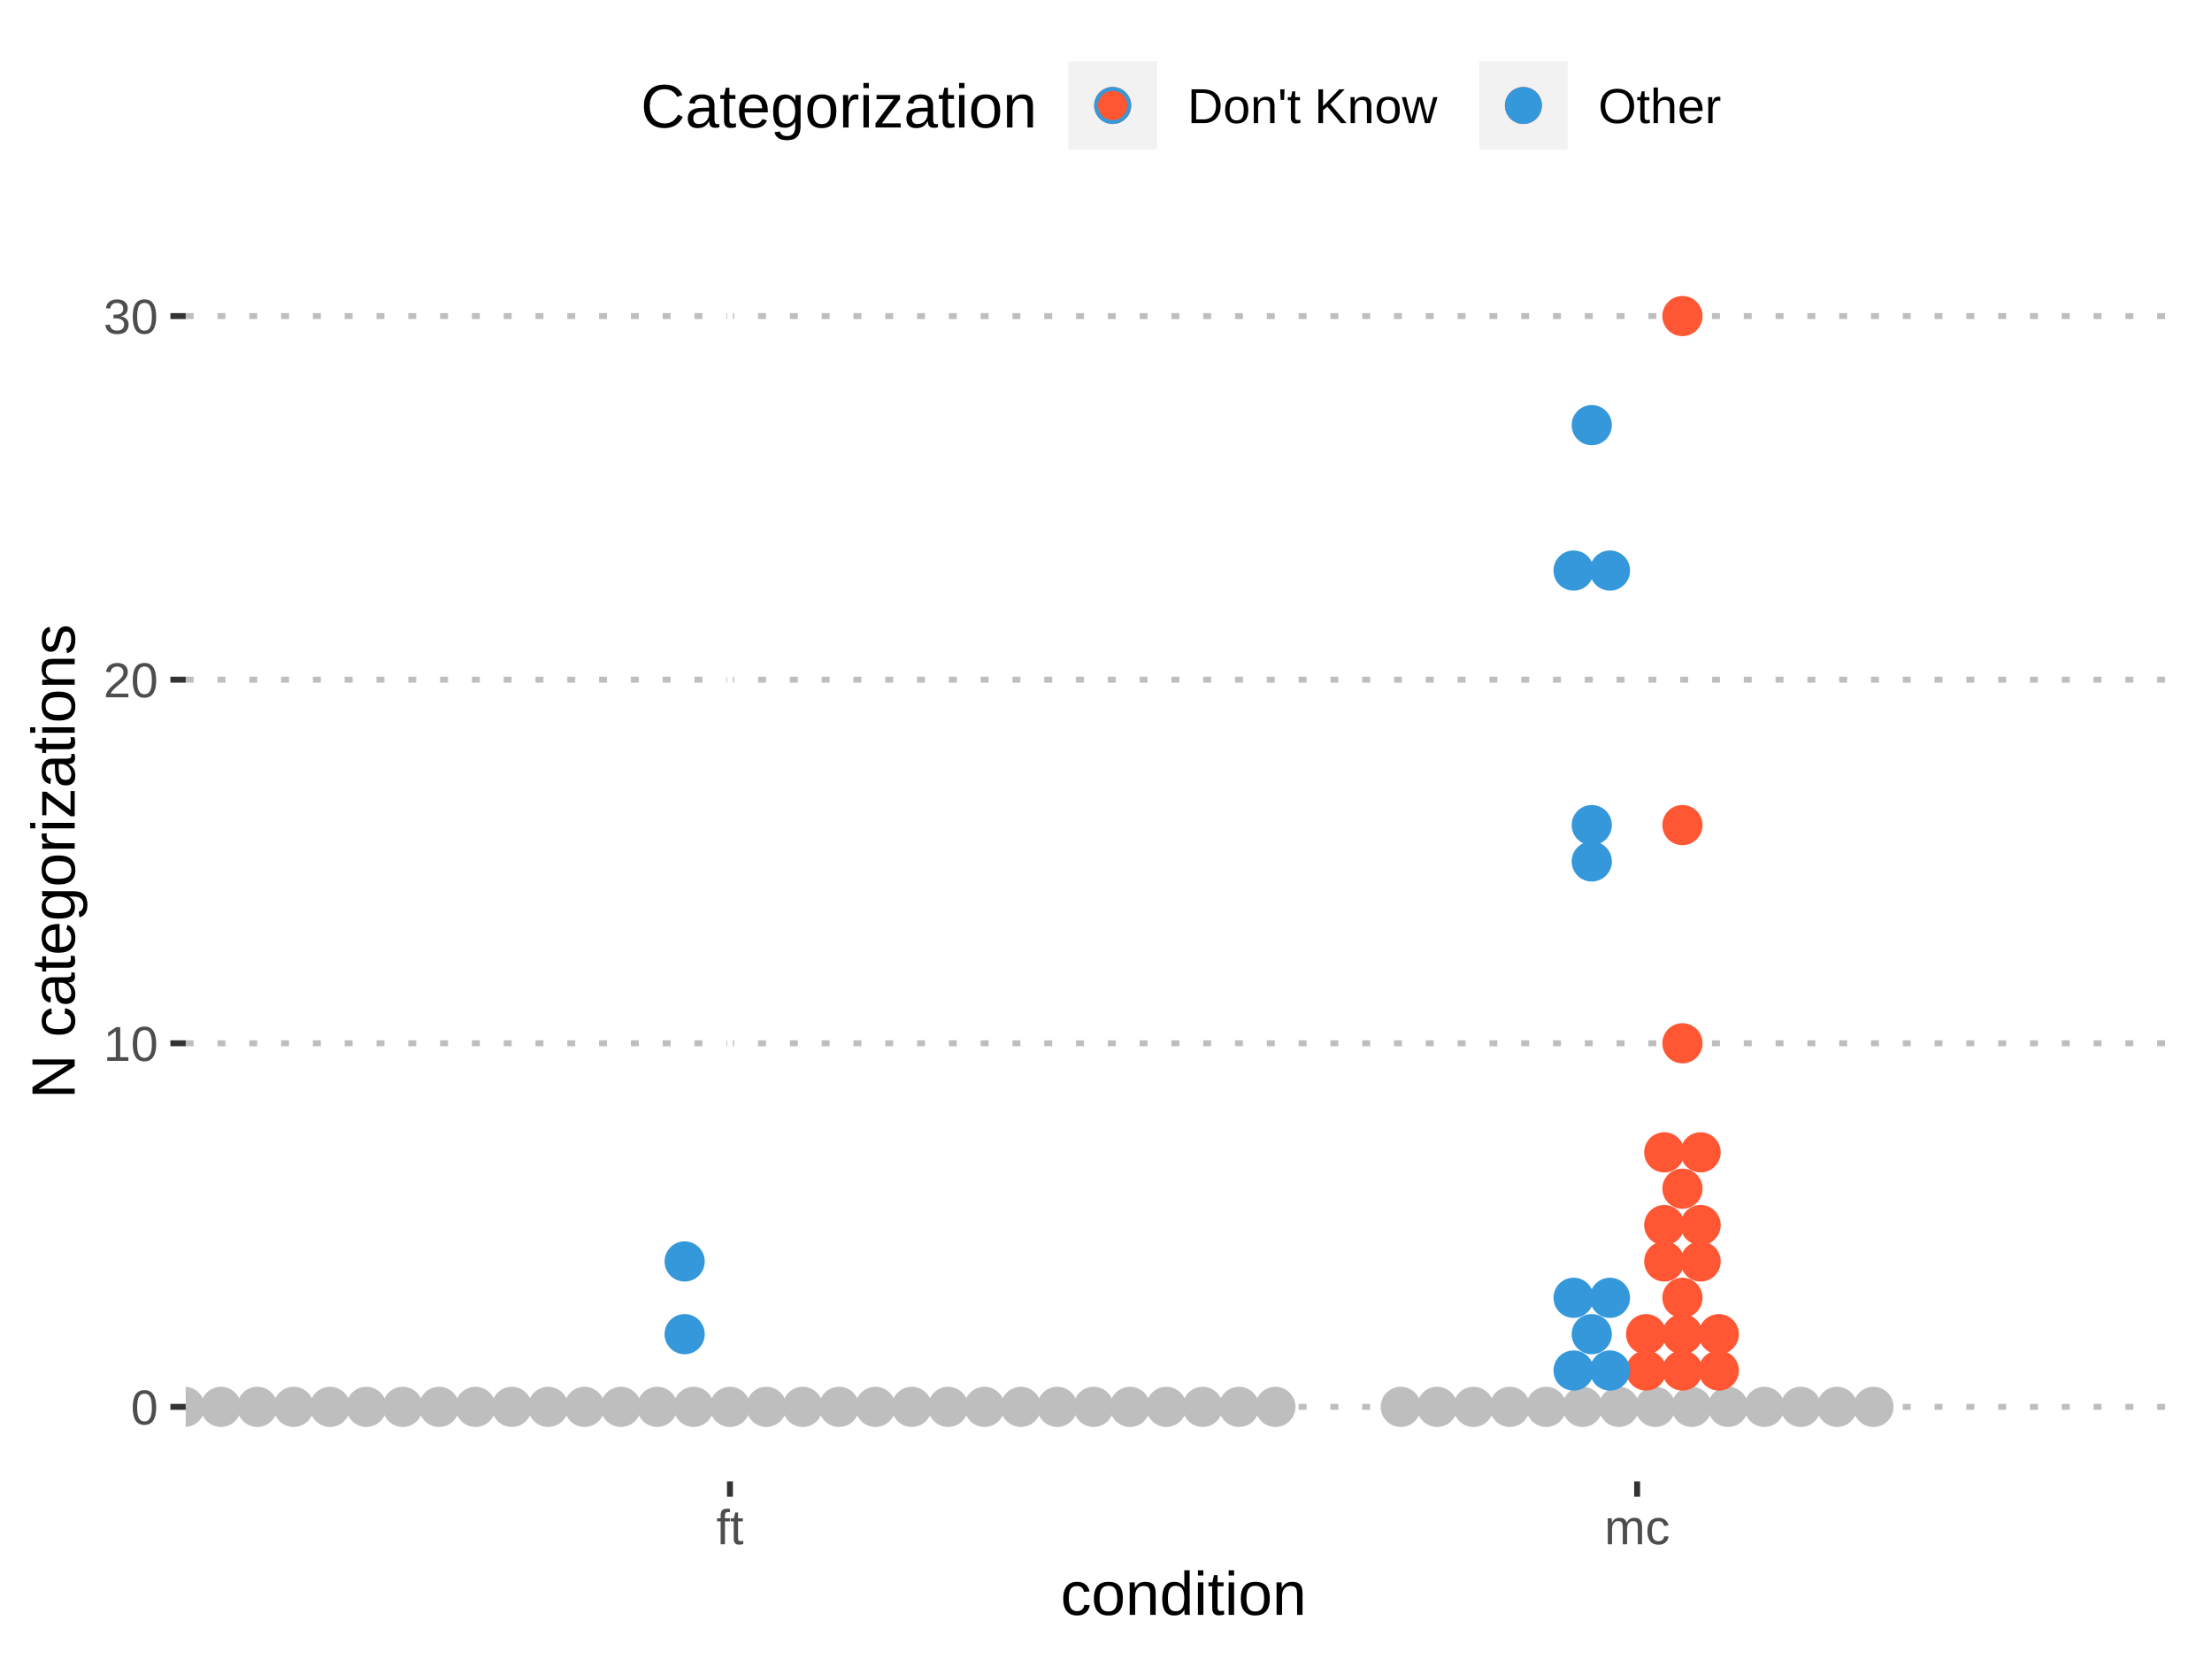
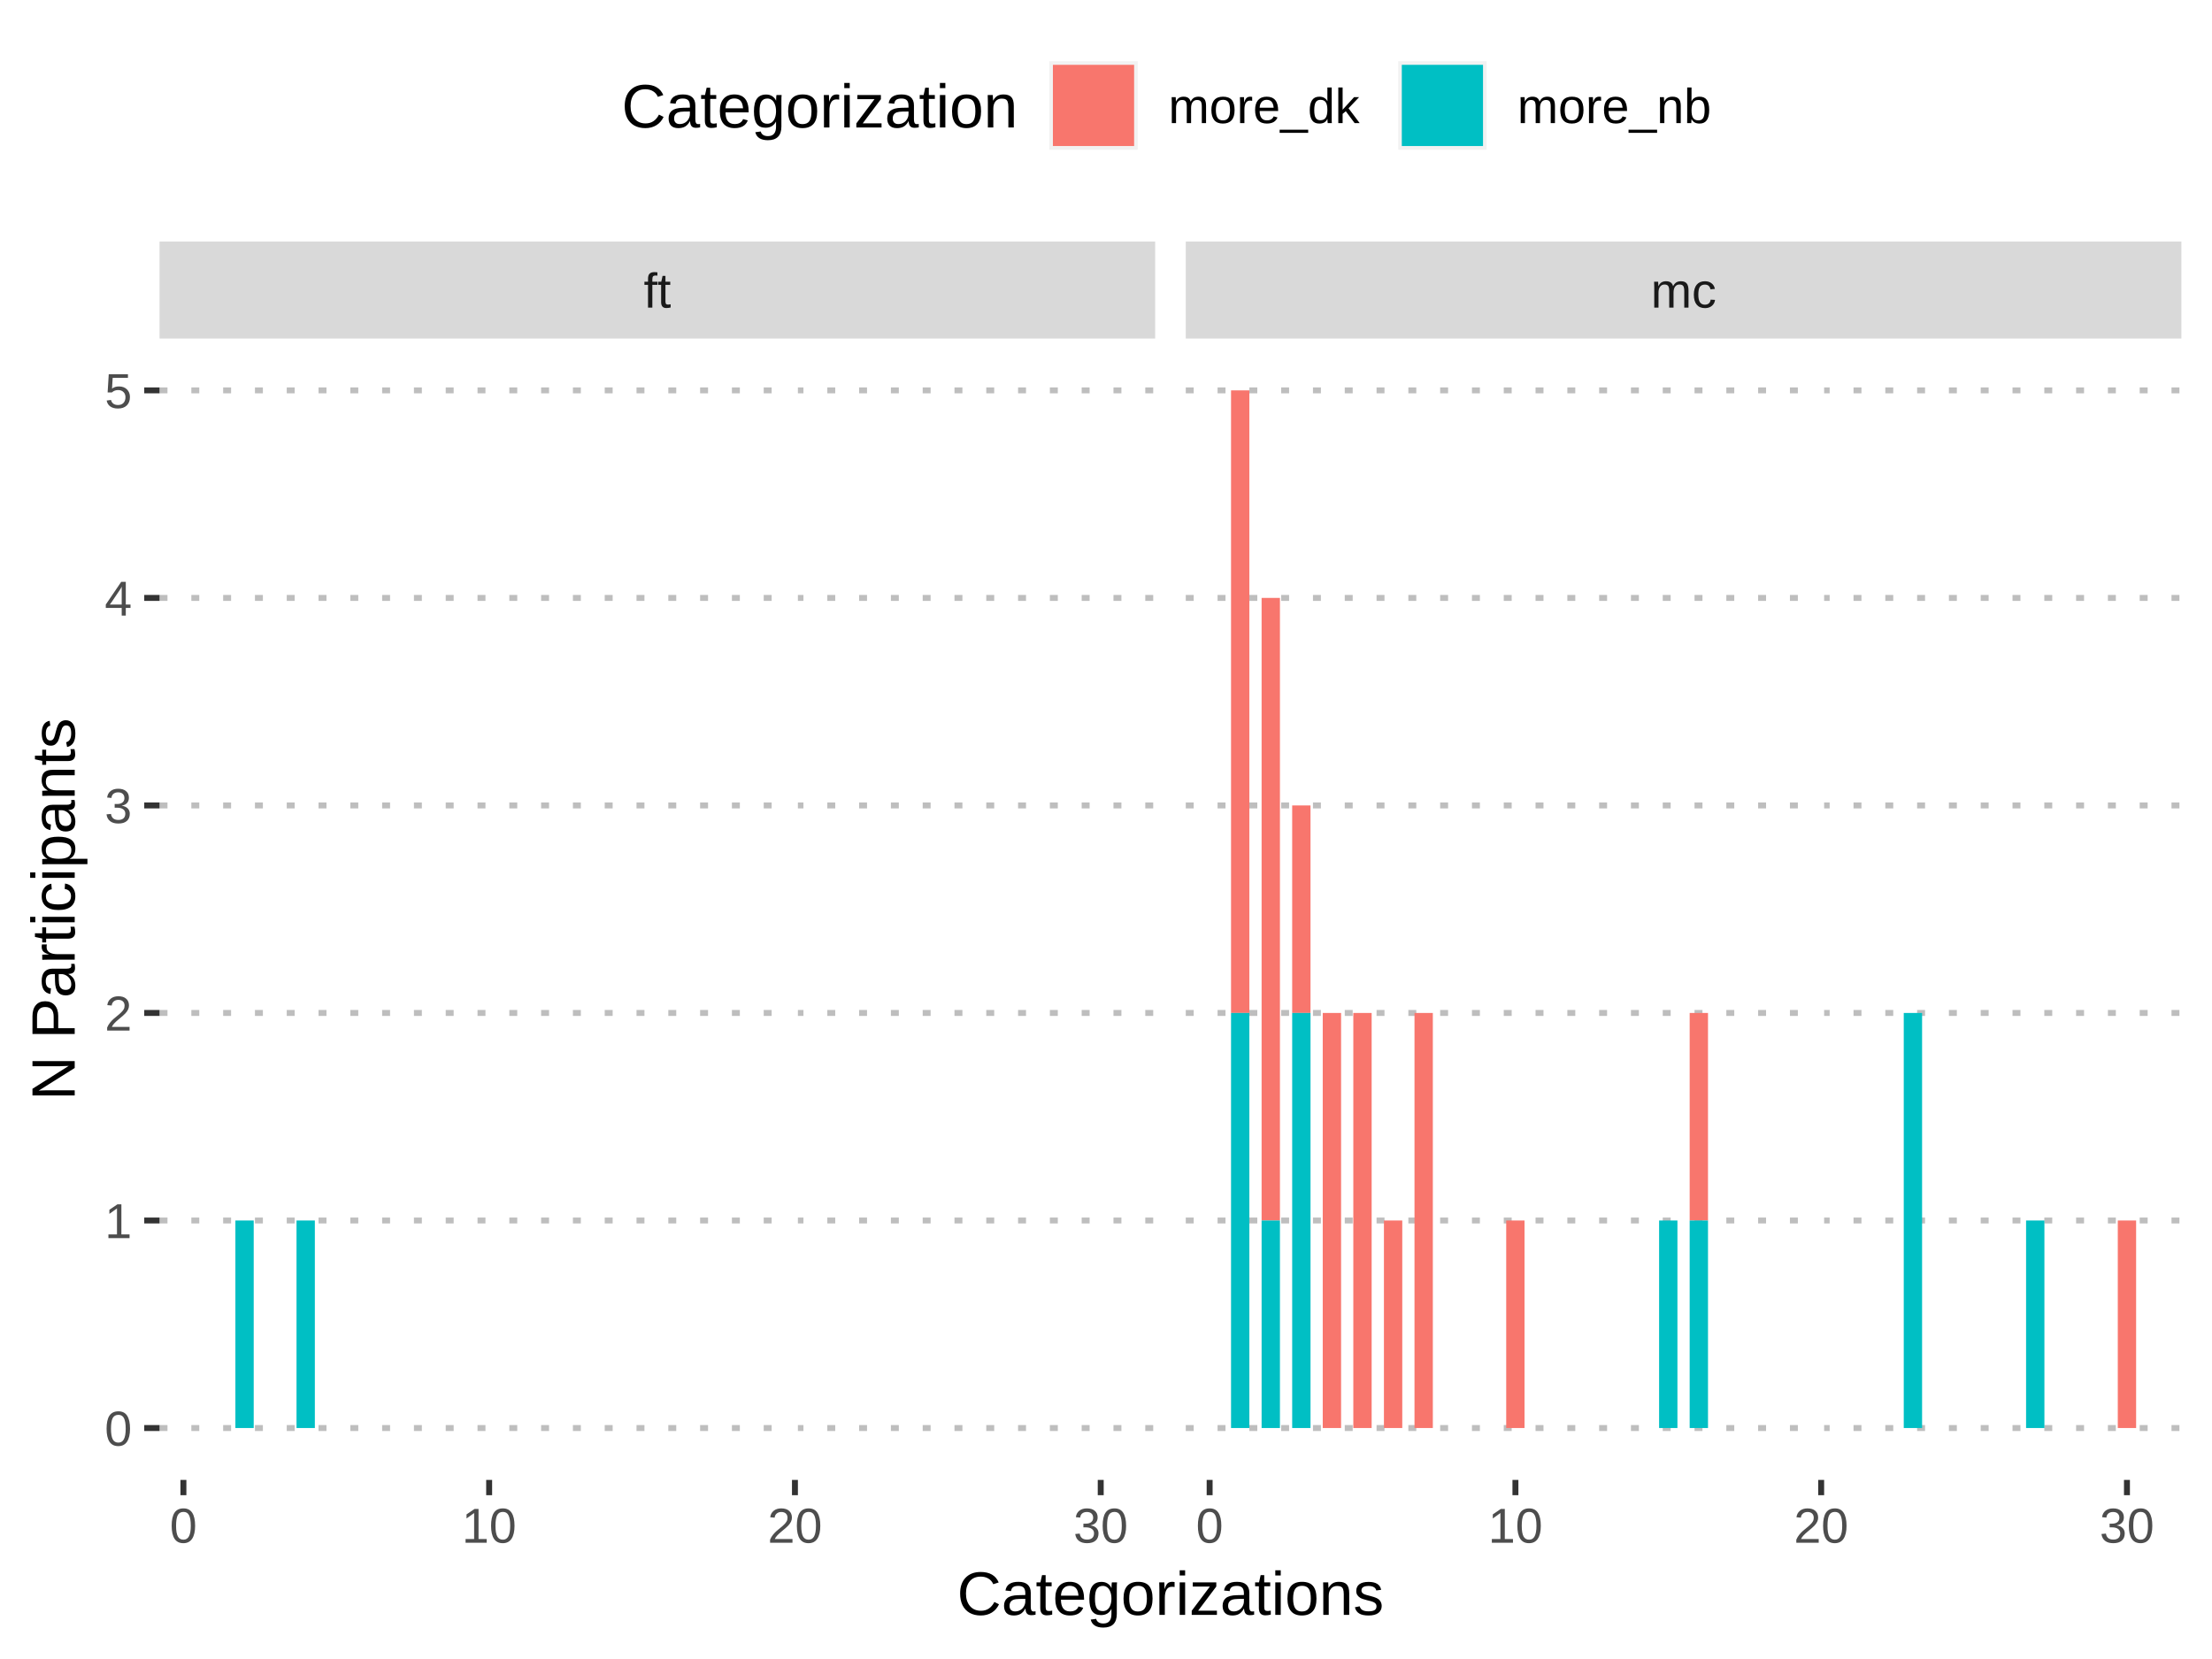
<svg xmlns="http://www.w3.org/2000/svg" class="svglite" width="432.00pt" height="324.00pt" viewBox="0 0 432.00 324.00">
  <defs>
    <style type="text/css">
    .svglite line, .svglite polyline, .svglite polygon, .svglite path, .svglite rect, .svglite circle {
      fill: none;
      stroke: #000000;
      stroke-linecap: round;
      stroke-linejoin: round;
      stroke-miterlimit: 10.00;
    }
    .svglite text {
      white-space: pre;
    }
  </style>
  </defs>
  <rect width="100%" height="100%" style="stroke: none; fill: #FFFFFF;" />
  <defs>
    <clipPath id="cpMC4wMHw0MzIuMDB8MC4wMHwzMjQuMDA=">
      <rect x="0.00" y="0.00" width="432.00" height="324.00" />
    </clipPath>
  </defs>
  <g clip-path="url(#cpMC4wMHw0MzIuMDB8MC4wMHwzMjQuMDA=)">
-     <rect x="0.00" y="0.00" width="432.00" height="324.00" style="stroke-width: 1.16; stroke: #FFFFFF; fill: #FFFFFF;" />
+     <rect x="0" y="0.00" width="432.00" height="324.00" style="stroke-width: 1.16; stroke: #FFFFFF; fill: #FFFFFF;" />
  </g>
  <defs>
-     <clipPath id="cpMzYuMjd8NDI2LjAyfDQ3LjE3fDI4OS4zMg==">
-       <rect x="36.27" y="47.17" width="389.75" height="242.15" />
+     <clipPath id="cpMzEuMTZ8MjI1LjYwfDY2LjExfDI4OS4wMg==">
+       <rect x="31.16" y="66.11" width="194.44" height="222.91" />
    </clipPath>
  </defs>
-   <g clip-path="url(#cpMzYuMjd8NDI2LjAyfDQ3LjE3fDI4OS4zMg==)">
-     <rect x="36.27" y="47.17" width="389.75" height="242.15" style="stroke-width: 1.16; stroke: none; fill: #FFFFFF;" />
-     <polyline points="36.27,239.26 426.02,239.26 " style="stroke-width: 0.58; stroke: #FFFFFF; stroke-linecap: butt;" />
-     <polyline points="36.27,168.24 426.02,168.24 " style="stroke-width: 0.58; stroke: #FFFFFF; stroke-linecap: butt;" />
-     <polyline points="36.27,97.23 426.02,97.23 " style="stroke-width: 0.58; stroke: #FFFFFF; stroke-linecap: butt;" />
-     <polyline points="36.27,274.76 426.02,274.76 " style="stroke-width: 1.16; stroke: #BEBEBE; stroke-dasharray: 1.55,4.66; stroke-linecap: butt;" />
-     <polyline points="36.27,203.75 426.02,203.75 " style="stroke-width: 1.16; stroke: #BEBEBE; stroke-dasharray: 1.55,4.66; stroke-linecap: butt;" />
-     <polyline points="36.27,132.74 426.02,132.74 " style="stroke-width: 1.16; stroke: #BEBEBE; stroke-dasharray: 1.55,4.66; stroke-linecap: butt;" />
-     <polyline points="36.27,61.73 426.02,61.73 " style="stroke-width: 1.16; stroke: #BEBEBE; stroke-dasharray: 1.55,4.66; stroke-linecap: butt;" />
-     <polyline points="142.56,289.32 142.56,47.17 " style="stroke-width: 1.16; stroke: #FFFFFF; stroke-linecap: butt;" />
-     <polyline points="319.73,289.32 319.73,47.17 " style="stroke-width: 1.16; stroke: #FFFFFF; stroke-linecap: butt;" />
-     <circle cx="36.05" cy="274.76" r="3.55" style="stroke-width: 0.75; stroke: #BEBEBE; stroke-linecap: butt; fill: #BEBEBE;" />
-     <circle cx="43.15" cy="274.76" r="3.55" style="stroke-width: 0.75; stroke: #BEBEBE; stroke-linecap: butt; fill: #BEBEBE;" />
-     <circle cx="50.25" cy="274.76" r="3.55" style="stroke-width: 0.75; stroke: #BEBEBE; stroke-linecap: butt; fill: #BEBEBE;" />
-     <circle cx="57.35" cy="274.76" r="3.55" style="stroke-width: 0.75; stroke: #BEBEBE; stroke-linecap: butt; fill: #BEBEBE;" />
-     <circle cx="64.45" cy="274.76" r="3.55" style="stroke-width: 0.75; stroke: #BEBEBE; stroke-linecap: butt; fill: #BEBEBE;" />
-     <circle cx="71.55" cy="274.76" r="3.55" style="stroke-width: 0.75; stroke: #BEBEBE; stroke-linecap: butt; fill: #BEBEBE;" />
-     <circle cx="78.65" cy="274.76" r="3.55" style="stroke-width: 0.75; stroke: #BEBEBE; stroke-linecap: butt; fill: #BEBEBE;" />
-     <circle cx="85.75" cy="274.76" r="3.55" style="stroke-width: 0.75; stroke: #BEBEBE; stroke-linecap: butt; fill: #BEBEBE;" />
-     <circle cx="92.86" cy="274.76" r="3.55" style="stroke-width: 0.75; stroke: #BEBEBE; stroke-linecap: butt; fill: #BEBEBE;" />
-     <circle cx="99.96" cy="274.76" r="3.55" style="stroke-width: 0.75; stroke: #BEBEBE; stroke-linecap: butt; fill: #BEBEBE;" />
-     <circle cx="107.06" cy="274.76" r="3.55" style="stroke-width: 0.75; stroke: #BEBEBE; stroke-linecap: butt; fill: #BEBEBE;" />
-     <circle cx="114.16" cy="274.76" r="3.55" style="stroke-width: 0.75; stroke: #BEBEBE; stroke-linecap: butt; fill: #BEBEBE;" />
-     <circle cx="121.26" cy="274.76" r="3.55" style="stroke-width: 0.75; stroke: #BEBEBE; stroke-linecap: butt; fill: #BEBEBE;" />
-     <circle cx="128.36" cy="274.76" r="3.55" style="stroke-width: 0.75; stroke: #BEBEBE; stroke-linecap: butt; fill: #BEBEBE;" />
-     <circle cx="135.46" cy="274.76" r="3.55" style="stroke-width: 0.75; stroke: #BEBEBE; stroke-linecap: butt; fill: #BEBEBE;" />
-     <circle cx="142.56" cy="274.76" r="3.55" style="stroke-width: 0.75; stroke: #BEBEBE; stroke-linecap: butt; fill: #BEBEBE;" />
-     <circle cx="149.67" cy="274.76" r="3.55" style="stroke-width: 0.75; stroke: #BEBEBE; stroke-linecap: butt; fill: #BEBEBE;" />
-     <circle cx="156.77" cy="274.76" r="3.55" style="stroke-width: 0.75; stroke: #BEBEBE; stroke-linecap: butt; fill: #BEBEBE;" />
-     <circle cx="163.87" cy="274.76" r="3.55" style="stroke-width: 0.75; stroke: #BEBEBE; stroke-linecap: butt; fill: #BEBEBE;" />
-     <circle cx="170.97" cy="274.76" r="3.55" style="stroke-width: 0.75; stroke: #BEBEBE; stroke-linecap: butt; fill: #BEBEBE;" />
-     <circle cx="178.07" cy="274.76" r="3.55" style="stroke-width: 0.75; stroke: #BEBEBE; stroke-linecap: butt; fill: #BEBEBE;" />
-     <circle cx="185.17" cy="274.76" r="3.55" style="stroke-width: 0.75; stroke: #BEBEBE; stroke-linecap: butt; fill: #BEBEBE;" />
-     <circle cx="192.27" cy="274.76" r="3.55" style="stroke-width: 0.75; stroke: #BEBEBE; stroke-linecap: butt; fill: #BEBEBE;" />
-     <circle cx="199.37" cy="274.76" r="3.55" style="stroke-width: 0.75; stroke: #BEBEBE; stroke-linecap: butt; fill: #BEBEBE;" />
-     <circle cx="206.48" cy="274.76" r="3.55" style="stroke-width: 0.75; stroke: #BEBEBE; stroke-linecap: butt; fill: #BEBEBE;" />
-     <circle cx="213.58" cy="274.76" r="3.55" style="stroke-width: 0.75; stroke: #BEBEBE; stroke-linecap: butt; fill: #BEBEBE;" />
-     <circle cx="220.68" cy="274.76" r="3.55" style="stroke-width: 0.75; stroke: #BEBEBE; stroke-linecap: butt; fill: #BEBEBE;" />
-     <circle cx="227.78" cy="274.76" r="3.55" style="stroke-width: 0.75; stroke: #BEBEBE; stroke-linecap: butt; fill: #BEBEBE;" />
-     <circle cx="234.88" cy="274.76" r="3.55" style="stroke-width: 0.75; stroke: #BEBEBE; stroke-linecap: butt; fill: #BEBEBE;" />
-     <circle cx="241.98" cy="274.76" r="3.55" style="stroke-width: 0.75; stroke: #BEBEBE; stroke-linecap: butt; fill: #BEBEBE;" />
-     <circle cx="249.08" cy="274.76" r="3.55" style="stroke-width: 0.75; stroke: #BEBEBE; stroke-linecap: butt; fill: #BEBEBE;" />
-     <circle cx="273.57" cy="274.76" r="3.55" style="stroke-width: 0.75; stroke: #BEBEBE; stroke-linecap: butt; fill: #BEBEBE;" />
-     <circle cx="280.67" cy="274.76" r="3.55" style="stroke-width: 0.75; stroke: #BEBEBE; stroke-linecap: butt; fill: #BEBEBE;" />
-     <circle cx="287.77" cy="274.76" r="3.55" style="stroke-width: 0.75; stroke: #BEBEBE; stroke-linecap: butt; fill: #BEBEBE;" />
-     <circle cx="294.87" cy="274.76" r="3.55" style="stroke-width: 0.75; stroke: #BEBEBE; stroke-linecap: butt; fill: #BEBEBE;" />
-     <circle cx="301.97" cy="274.76" r="3.55" style="stroke-width: 0.75; stroke: #BEBEBE; stroke-linecap: butt; fill: #BEBEBE;" />
-     <circle cx="309.07" cy="274.76" r="3.55" style="stroke-width: 0.75; stroke: #BEBEBE; stroke-linecap: butt; fill: #BEBEBE;" />
-     <circle cx="316.18" cy="274.76" r="3.55" style="stroke-width: 0.75; stroke: #BEBEBE; stroke-linecap: butt; fill: #BEBEBE;" />
-     <circle cx="323.28" cy="274.76" r="3.55" style="stroke-width: 0.75; stroke: #BEBEBE; stroke-linecap: butt; fill: #BEBEBE;" />
-     <circle cx="330.38" cy="274.76" r="3.55" style="stroke-width: 0.75; stroke: #BEBEBE; stroke-linecap: butt; fill: #BEBEBE;" />
-     <circle cx="337.48" cy="274.76" r="3.55" style="stroke-width: 0.75; stroke: #BEBEBE; stroke-linecap: butt; fill: #BEBEBE;" />
-     <circle cx="344.58" cy="274.76" r="3.55" style="stroke-width: 0.75; stroke: #BEBEBE; stroke-linecap: butt; fill: #BEBEBE;" />
-     <circle cx="351.68" cy="274.76" r="3.55" style="stroke-width: 0.75; stroke: #BEBEBE; stroke-linecap: butt; fill: #BEBEBE;" />
-     <circle cx="358.78" cy="274.76" r="3.55" style="stroke-width: 0.75; stroke: #BEBEBE; stroke-linecap: butt; fill: #BEBEBE;" />
-     <circle cx="365.88" cy="274.76" r="3.55" style="stroke-width: 0.75; stroke: #BEBEBE; stroke-linecap: butt; fill: #BEBEBE;" />
-     <circle cx="321.48" cy="267.66" r="3.55" style="stroke-width: 0.75; stroke: #FF5733; stroke-linecap: butt; fill: #FF5733;" />
-     <circle cx="328.58" cy="267.66" r="3.55" style="stroke-width: 0.75; stroke: #FF5733; stroke-linecap: butt; fill: #FF5733;" />
-     <circle cx="335.68" cy="267.66" r="3.55" style="stroke-width: 0.75; stroke: #FF5733; stroke-linecap: butt; fill: #FF5733;" />
-     <circle cx="321.48" cy="260.56" r="3.55" style="stroke-width: 0.75; stroke: #FF5733; stroke-linecap: butt; fill: #FF5733;" />
-     <circle cx="328.58" cy="260.56" r="3.55" style="stroke-width: 0.75; stroke: #FF5733; stroke-linecap: butt; fill: #FF5733;" />
-     <circle cx="335.68" cy="260.56" r="3.55" style="stroke-width: 0.75; stroke: #FF5733; stroke-linecap: butt; fill: #FF5733;" />
-     <circle cx="328.58" cy="253.46" r="3.55" style="stroke-width: 0.75; stroke: #FF5733; stroke-linecap: butt; fill: #FF5733;" />
-     <circle cx="325.03" cy="246.36" r="3.55" style="stroke-width: 0.75; stroke: #FF5733; stroke-linecap: butt; fill: #FF5733;" />
-     <circle cx="332.13" cy="246.36" r="3.55" style="stroke-width: 0.75; stroke: #FF5733; stroke-linecap: butt; fill: #FF5733;" />
-     <circle cx="325.03" cy="239.26" r="3.55" style="stroke-width: 0.75; stroke: #FF5733; stroke-linecap: butt; fill: #FF5733;" />
-     <circle cx="332.13" cy="239.26" r="3.55" style="stroke-width: 0.75; stroke: #FF5733; stroke-linecap: butt; fill: #FF5733;" />
-     <circle cx="328.58" cy="232.15" r="3.55" style="stroke-width: 0.75; stroke: #FF5733; stroke-linecap: butt; fill: #FF5733;" />
-     <circle cx="325.03" cy="225.05" r="3.55" style="stroke-width: 0.75; stroke: #FF5733; stroke-linecap: butt; fill: #FF5733;" />
-     <circle cx="332.13" cy="225.05" r="3.55" style="stroke-width: 0.75; stroke: #FF5733; stroke-linecap: butt; fill: #FF5733;" />
-     <circle cx="328.58" cy="203.75" r="3.55" style="stroke-width: 0.75; stroke: #FF5733; stroke-linecap: butt; fill: #FF5733;" />
-     <circle cx="328.58" cy="161.14" r="3.55" style="stroke-width: 0.75; stroke: #FF5733; stroke-linecap: butt; fill: #FF5733;" />
-     <circle cx="328.58" cy="61.73" r="3.55" style="stroke-width: 0.75; stroke: #FF5733; stroke-linecap: butt; fill: #FF5733;" />
-     <circle cx="133.71" cy="260.56" r="3.55" style="stroke-width: 0.75; stroke: #3498DB; stroke-linecap: butt; fill: #3498DB;" />
-     <circle cx="133.71" cy="246.36" r="3.55" style="stroke-width: 0.75; stroke: #3498DB; stroke-linecap: butt; fill: #3498DB;" />
-     <circle cx="307.32" cy="267.66" r="3.55" style="stroke-width: 0.75; stroke: #3498DB; stroke-linecap: butt; fill: #3498DB;" />
-     <circle cx="314.42" cy="267.66" r="3.55" style="stroke-width: 0.75; stroke: #3498DB; stroke-linecap: butt; fill: #3498DB;" />
-     <circle cx="310.87" cy="260.56" r="3.55" style="stroke-width: 0.75; stroke: #3498DB; stroke-linecap: butt; fill: #3498DB;" />
-     <circle cx="307.32" cy="253.46" r="3.55" style="stroke-width: 0.75; stroke: #3498DB; stroke-linecap: butt; fill: #3498DB;" />
-     <circle cx="314.42" cy="253.46" r="3.55" style="stroke-width: 0.75; stroke: #3498DB; stroke-linecap: butt; fill: #3498DB;" />
-     <circle cx="310.87" cy="168.24" r="3.55" style="stroke-width: 0.75; stroke: #3498DB; stroke-linecap: butt; fill: #3498DB;" />
-     <circle cx="310.87" cy="161.14" r="3.55" style="stroke-width: 0.75; stroke: #3498DB; stroke-linecap: butt; fill: #3498DB;" />
-     <circle cx="307.32" cy="111.43" r="3.55" style="stroke-width: 0.75; stroke: #3498DB; stroke-linecap: butt; fill: #3498DB;" />
-     <circle cx="314.42" cy="111.43" r="3.55" style="stroke-width: 0.75; stroke: #3498DB; stroke-linecap: butt; fill: #3498DB;" />
-     <circle cx="310.87" cy="83.03" r="3.55" style="stroke-width: 0.75; stroke: #3498DB; stroke-linecap: butt; fill: #3498DB;" />
+   <g clip-path="url(#cpMzEuMTZ8MjI1LjYwfDY2LjExfDI4OS4wMg==)">
+     <rect x="31.16" y="66.11" width="194.44" height="222.91" style="stroke-width: 1.16; stroke: none; fill: #FFFFFF;" />
+     <polyline points="31.16,258.63 225.60,258.63 " style="stroke-width: 0.58; stroke: #FFFFFF; stroke-linecap: butt;" />
+     <polyline points="31.16,218.10 225.60,218.10 " style="stroke-width: 0.58; stroke: #FFFFFF; stroke-linecap: butt;" />
+     <polyline points="31.16,177.57 225.60,177.57 " style="stroke-width: 0.58; stroke: #FFFFFF; stroke-linecap: butt;" />
+     <polyline points="31.16,137.04 225.60,137.04 " style="stroke-width: 0.58; stroke: #FFFFFF; stroke-linecap: butt;" />
+     <polyline points="31.16,96.51 225.60,96.51 " style="stroke-width: 0.58; stroke: #FFFFFF; stroke-linecap: butt;" />
+     <polyline points="65.67,289.02 65.67,66.11 " style="stroke-width: 0.58; stroke: #FFFFFF; stroke-linecap: butt;" />
+     <polyline points="125.39,289.02 125.39,66.11 " style="stroke-width: 0.58; stroke: #FFFFFF; stroke-linecap: butt;" />
+     <polyline points="185.11,289.02 185.11,66.11 " style="stroke-width: 0.58; stroke: #FFFFFF; stroke-linecap: butt;" />
+     <polyline points="31.16,278.89 225.60,278.89 " style="stroke-width: 1.16; stroke: #BEBEBE; stroke-dasharray: 1.55,4.66; stroke-linecap: butt;" />
+     <polyline points="31.16,238.36 225.60,238.36 " style="stroke-width: 1.16; stroke: #BEBEBE; stroke-dasharray: 1.55,4.66; stroke-linecap: butt;" />
+     <polyline points="31.16,197.83 225.60,197.83 " style="stroke-width: 1.16; stroke: #BEBEBE; stroke-dasharray: 1.55,4.66; stroke-linecap: butt;" />
+     <polyline points="31.16,157.30 225.60,157.30 " style="stroke-width: 1.16; stroke: #BEBEBE; stroke-dasharray: 1.55,4.66; stroke-linecap: butt;" />
+     <polyline points="31.16,116.77 225.60,116.77 " style="stroke-width: 1.16; stroke: #BEBEBE; stroke-dasharray: 1.55,4.66; stroke-linecap: butt;" />
+     <polyline points="31.16,76.24 225.60,76.24 " style="stroke-width: 1.16; stroke: #BEBEBE; stroke-dasharray: 1.55,4.66; stroke-linecap: butt;" />
+     <polyline points="35.82,289.02 35.82,66.11 " style="stroke-width: 1.16; stroke: #FFFFFF; stroke-linecap: butt;" />
+     <polyline points="95.53,289.02 95.53,66.11 " style="stroke-width: 1.16; stroke: #FFFFFF; stroke-linecap: butt;" />
+     <polyline points="155.25,289.02 155.25,66.11 " style="stroke-width: 1.16; stroke: #FFFFFF; stroke-linecap: butt;" />
+     <polyline points="214.97,289.02 214.97,66.11 " style="stroke-width: 1.16; stroke: #FFFFFF; stroke-linecap: butt;" />
+     <rect x="45.97" y="238.36" width="3.58" height="40.53" style="stroke-width: 1.07; stroke: none; stroke-linecap: butt; stroke-linejoin: miter; fill: #00BFC4;" />
+     <rect x="57.91" y="238.36" width="3.58" height="40.53" style="stroke-width: 1.07; stroke: none; stroke-linecap: butt; stroke-linejoin: miter; fill: #00BFC4;" />
  </g>
  <g clip-path="url(#cpMC4wMHw0MzIuMDB8MC4wMHwzMjQuMDA=)">
-     <text x="30.89" y="278.20" text-anchor="end" style="font-size: 9.60px;fill: #4D4D4D; font-family: &quot;Arial&quot;;" textLength="5.34px" lengthAdjust="spacingAndGlyphs">0</text>
-     <text x="30.89" y="207.19" text-anchor="end" style="font-size: 9.60px;fill: #4D4D4D; font-family: &quot;Arial&quot;;" textLength="10.67px" lengthAdjust="spacingAndGlyphs">10</text>
-     <text x="30.89" y="136.18" text-anchor="end" style="font-size: 9.60px;fill: #4D4D4D; font-family: &quot;Arial&quot;;" textLength="10.67px" lengthAdjust="spacingAndGlyphs">20</text>
-     <text x="30.89" y="65.17" text-anchor="end" style="font-size: 9.60px;fill: #4D4D4D; font-family: &quot;Arial&quot;;" textLength="10.67px" lengthAdjust="spacingAndGlyphs">30</text>
-     <polyline points="33.28,274.76 36.27,274.76 " style="stroke-width: 1.16; stroke: #333333; stroke-linecap: butt;" />
-     <polyline points="33.28,203.75 36.27,203.75 " style="stroke-width: 1.16; stroke: #333333; stroke-linecap: butt;" />
-     <polyline points="33.28,132.74 36.27,132.74 " style="stroke-width: 1.16; stroke: #333333; stroke-linecap: butt;" />
-     <polyline points="33.28,61.73 36.27,61.73 " style="stroke-width: 1.16; stroke: #333333; stroke-linecap: butt;" />
-     <polyline points="142.56,292.31 142.56,289.32 " style="stroke-width: 1.16; stroke: #333333; stroke-linecap: butt;" />
-     <polyline points="319.73,292.31 319.73,289.32 " style="stroke-width: 1.16; stroke: #333333; stroke-linecap: butt;" />
-     <text x="142.56" y="301.58" text-anchor="middle" style="font-size: 9.60px;fill: #4D4D4D; font-family: &quot;Arial&quot;;" textLength="5.33px" lengthAdjust="spacingAndGlyphs">ft</text>
-     <text x="319.73" y="301.58" text-anchor="middle" style="font-size: 9.60px;fill: #4D4D4D; font-family: &quot;Arial&quot;;" textLength="12.79px" lengthAdjust="spacingAndGlyphs">mc</text>
-     <text x="231.15" y="315.38" text-anchor="middle" style="font-size: 12.00px; font-family: &quot;Arial&quot;;" textLength="48.03px" lengthAdjust="spacingAndGlyphs">condition</text>
-     <text transform="translate(14.59,168.24) rotate(-90)" text-anchor="middle" style="font-size: 12.00px; font-family: &quot;Arial&quot;;" textLength="92.71px" lengthAdjust="spacingAndGlyphs">N categorizations</text>
-     <rect x="119.17" y="5.98" width="223.96" height="29.24" style="stroke-width: 1.16; stroke: none; fill: #FFFFFF;" />
-     <text x="125.14" y="24.90" style="font-size: 12.00px; font-family: &quot;Arial&quot;;" textLength="77.38px" lengthAdjust="spacingAndGlyphs">Categorization</text>
-     <rect x="208.66" y="11.96" width="17.28" height="17.28" style="stroke-width: 1.16; stroke: none; fill: #F2F2F2;" />
-     <circle cx="217.30" cy="20.60" r="3.24" style="stroke-width: 0.75; stroke: #FF5733; stroke-linecap: butt; fill: #FF5733;" />
-     <circle cx="217.30" cy="20.60" r="3.24" style="stroke-width: 0.75; stroke: #3498DB; stroke-linecap: butt; fill: #FF5733;" />
-     <rect x="288.88" y="11.96" width="17.28" height="17.28" style="stroke-width: 1.16; stroke: none; fill: #F2F2F2;" />
-     <circle cx="297.52" cy="20.60" r="3.24" style="stroke-width: 0.75; stroke: #FF5733; stroke-linecap: butt; fill: #3498DB;" />
-     <circle cx="297.52" cy="20.60" r="3.24" style="stroke-width: 0.75; stroke: #3498DB; stroke-linecap: butt; fill: #3498DB;" />
-     <text x="231.92" y="24.04" style="font-size: 9.60px; font-family: &quot;Arial&quot;;" textLength="48.75px" lengthAdjust="spacingAndGlyphs">Don't Know</text>
-     <text x="312.14" y="24.04" style="font-size: 9.60px; font-family: &quot;Arial&quot;;" textLength="23.99px" lengthAdjust="spacingAndGlyphs">Other</text>
+ </g>
+   <defs>
+     <clipPath id="cpMjMxLjU4fDQyNi4wMnw2Ni4xMXwyODkuMDI=">
+       <rect x="231.58" y="66.11" width="194.44" height="222.91" />
+     </clipPath>
+   </defs>
+   <g clip-path="url(#cpMjMxLjU4fDQyNi4wMnw2Ni4xMXwyODkuMDI=)">
+     <rect x="231.58" y="66.11" width="194.44" height="222.91" style="stroke-width: 1.16; stroke: none; fill: #FFFFFF;" />
+     <polyline points="231.58,258.63 426.02,258.63 " style="stroke-width: 0.58; stroke: #FFFFFF; stroke-linecap: butt;" />
+     <polyline points="231.58,218.10 426.02,218.10 " style="stroke-width: 0.58; stroke: #FFFFFF; stroke-linecap: butt;" />
+     <polyline points="231.58,177.57 426.02,177.57 " style="stroke-width: 0.58; stroke: #FFFFFF; stroke-linecap: butt;" />
+     <polyline points="231.58,137.04 426.02,137.04 " style="stroke-width: 0.58; stroke: #FFFFFF; stroke-linecap: butt;" />
+     <polyline points="231.58,96.51 426.02,96.51 " style="stroke-width: 0.58; stroke: #FFFFFF; stroke-linecap: butt;" />
+     <polyline points="266.10,289.02 266.10,66.11 " style="stroke-width: 0.58; stroke: #FFFFFF; stroke-linecap: butt;" />
+     <polyline points="325.81,289.02 325.81,66.11 " style="stroke-width: 0.58; stroke: #FFFFFF; stroke-linecap: butt;" />
+     <polyline points="385.53,289.02 385.53,66.11 " style="stroke-width: 0.58; stroke: #FFFFFF; stroke-linecap: butt;" />
+     <polyline points="231.58,278.89 426.02,278.89 " style="stroke-width: 1.16; stroke: #BEBEBE; stroke-dasharray: 1.55,4.66; stroke-linecap: butt;" />
+     <polyline points="231.58,238.36 426.02,238.36 " style="stroke-width: 1.16; stroke: #BEBEBE; stroke-dasharray: 1.55,4.66; stroke-linecap: butt;" />
+     <polyline points="231.58,197.83 426.02,197.83 " style="stroke-width: 1.16; stroke: #BEBEBE; stroke-dasharray: 1.55,4.66; stroke-linecap: butt;" />
+     <polyline points="231.58,157.30 426.02,157.30 " style="stroke-width: 1.16; stroke: #BEBEBE; stroke-dasharray: 1.55,4.66; stroke-linecap: butt;" />
+     <polyline points="231.58,116.77 426.02,116.77 " style="stroke-width: 1.16; stroke: #BEBEBE; stroke-dasharray: 1.55,4.66; stroke-linecap: butt;" />
+     <polyline points="231.58,76.24 426.02,76.24 " style="stroke-width: 1.16; stroke: #BEBEBE; stroke-dasharray: 1.55,4.66; stroke-linecap: butt;" />
+     <polyline points="236.24,289.02 236.24,66.11 " style="stroke-width: 1.16; stroke: #FFFFFF; stroke-linecap: butt;" />
+     <polyline points="295.96,289.02 295.96,66.11 " style="stroke-width: 1.16; stroke: #FFFFFF; stroke-linecap: butt;" />
+     <polyline points="355.67,289.02 355.67,66.11 " style="stroke-width: 1.16; stroke: #FFFFFF; stroke-linecap: butt;" />
+     <polyline points="415.39,289.02 415.39,66.11 " style="stroke-width: 1.16; stroke: #FFFFFF; stroke-linecap: butt;" />
+     <rect x="240.42" y="76.24" width="3.58" height="121.59" style="stroke-width: 1.07; stroke: none; stroke-linecap: butt; stroke-linejoin: miter; fill: #F8766D;" />
+     <rect x="246.39" y="116.77" width="3.58" height="121.59" style="stroke-width: 1.07; stroke: none; stroke-linecap: butt; stroke-linejoin: miter; fill: #F8766D;" />
+     <rect x="252.36" y="157.30" width="3.58" height="40.53" style="stroke-width: 1.07; stroke: none; stroke-linecap: butt; stroke-linejoin: miter; fill: #F8766D;" />
+     <rect x="258.33" y="197.83" width="3.58" height="81.06" style="stroke-width: 1.07; stroke: none; stroke-linecap: butt; stroke-linejoin: miter; fill: #F8766D;" />
+     <rect x="264.30" y="197.83" width="3.58" height="81.06" style="stroke-width: 1.07; stroke: none; stroke-linecap: butt; stroke-linejoin: miter; fill: #F8766D;" />
+     <rect x="270.28" y="238.36" width="3.58" height="40.53" style="stroke-width: 1.07; stroke: none; stroke-linecap: butt; stroke-linejoin: miter; fill: #F8766D;" />
+     <rect x="276.25" y="197.83" width="3.58" height="81.06" style="stroke-width: 1.07; stroke: none; stroke-linecap: butt; stroke-linejoin: miter; fill: #F8766D;" />
+     <rect x="294.16" y="238.36" width="3.58" height="40.53" style="stroke-width: 1.07; stroke: none; stroke-linecap: butt; stroke-linejoin: miter; fill: #F8766D;" />
+     <rect x="329.99" y="197.83" width="3.58" height="40.53" style="stroke-width: 1.07; stroke: none; stroke-linecap: butt; stroke-linejoin: miter; fill: #F8766D;" />
+     <rect x="413.60" y="238.36" width="3.58" height="40.53" style="stroke-width: 1.07; stroke: none; stroke-linecap: butt; stroke-linejoin: miter; fill: #F8766D;" />
+     <rect x="240.42" y="197.83" width="3.58" height="81.06" style="stroke-width: 1.07; stroke: none; stroke-linecap: butt; stroke-linejoin: miter; fill: #00BFC4;" />
+     <rect x="246.39" y="238.36" width="3.58" height="40.53" style="stroke-width: 1.07; stroke: none; stroke-linecap: butt; stroke-linejoin: miter; fill: #00BFC4;" />
+     <rect x="252.36" y="197.83" width="3.58" height="81.06" style="stroke-width: 1.07; stroke: none; stroke-linecap: butt; stroke-linejoin: miter; fill: #00BFC4;" />
+     <rect x="324.02" y="238.36" width="3.58" height="40.53" style="stroke-width: 1.07; stroke: none; stroke-linecap: butt; stroke-linejoin: miter; fill: #00BFC4;" />
+     <rect x="329.99" y="238.36" width="3.58" height="40.53" style="stroke-width: 1.07; stroke: none; stroke-linecap: butt; stroke-linejoin: miter; fill: #00BFC4;" />
+     <rect x="371.80" y="197.83" width="3.58" height="81.06" style="stroke-width: 1.07; stroke: none; stroke-linecap: butt; stroke-linejoin: miter; fill: #00BFC4;" />
+     <rect x="395.69" y="238.36" width="3.58" height="40.53" style="stroke-width: 1.07; stroke: none; stroke-linecap: butt; stroke-linejoin: miter; fill: #00BFC4;" />
+   </g>
+   <g clip-path="url(#cpMC4wMHw0MzIuMDB8MC4wMHwzMjQuMDA=)">
+ </g>
+   <defs>
+     <clipPath id="cpMzEuMTZ8MjI1LjYwfDQ3LjE3fDY2LjEx">
+       <rect x="31.16" y="47.17" width="194.44" height="18.94" />
+     </clipPath>
+   </defs>
+   <g clip-path="url(#cpMzEuMTZ8MjI1LjYwfDQ3LjE3fDY2LjEx)">
+     <rect x="31.16" y="47.17" width="194.44" height="18.94" style="stroke-width: 1.16; stroke: none; fill: #D9D9D9;" />
+     <text x="128.38" y="60.08" text-anchor="middle" style="font-size: 9.60px;fill: #1A1A1A; font-family: &quot;Arial&quot;;" textLength="5.33px" lengthAdjust="spacingAndGlyphs">ft</text>
+   </g>
+   <g clip-path="url(#cpMC4wMHw0MzIuMDB8MC4wMHwzMjQuMDA=)">
+ </g>
+   <defs>
+     <clipPath id="cpMjMxLjU4fDQyNi4wMnw0Ny4xN3w2Ni4xMQ==">
+       <rect x="231.58" y="47.17" width="194.44" height="18.94" />
+     </clipPath>
+   </defs>
+   <g clip-path="url(#cpMjMxLjU4fDQyNi4wMnw0Ny4xN3w2Ni4xMQ==)">
+     <rect x="231.58" y="47.17" width="194.44" height="18.94" style="stroke-width: 1.16; stroke: none; fill: #D9D9D9;" />
+     <text x="328.80" y="60.08" text-anchor="middle" style="font-size: 9.60px;fill: #1A1A1A; font-family: &quot;Arial&quot;;" textLength="12.79px" lengthAdjust="spacingAndGlyphs">mc</text>
+   </g>
+   <g clip-path="url(#cpMC4wMHw0MzIuMDB8MC4wMHwzMjQuMDA=)">
+     <polyline points="35.82,292.01 35.82,289.02 " style="stroke-width: 1.16; stroke: #333333; stroke-linecap: butt;" />
+     <polyline points="95.53,292.01 95.53,289.02 " style="stroke-width: 1.16; stroke: #333333; stroke-linecap: butt;" />
+     <polyline points="155.25,292.01 155.25,289.02 " style="stroke-width: 1.16; stroke: #333333; stroke-linecap: butt;" />
+     <polyline points="214.97,292.01 214.97,289.02 " style="stroke-width: 1.16; stroke: #333333; stroke-linecap: butt;" />
+     <text x="35.82" y="301.29" text-anchor="middle" style="font-size: 9.60px;fill: #4D4D4D; font-family: &quot;Arial&quot;;" textLength="5.34px" lengthAdjust="spacingAndGlyphs">0</text>
+     <text x="95.53" y="301.29" text-anchor="middle" style="font-size: 9.60px;fill: #4D4D4D; font-family: &quot;Arial&quot;;" textLength="10.67px" lengthAdjust="spacingAndGlyphs">10</text>
+     <text x="155.25" y="301.29" text-anchor="middle" style="font-size: 9.60px;fill: #4D4D4D; font-family: &quot;Arial&quot;;" textLength="10.67px" lengthAdjust="spacingAndGlyphs">20</text>
+     <text x="214.97" y="301.29" text-anchor="middle" style="font-size: 9.60px;fill: #4D4D4D; font-family: &quot;Arial&quot;;" textLength="10.67px" lengthAdjust="spacingAndGlyphs">30</text>
+     <polyline points="236.24,292.01 236.24,289.02 " style="stroke-width: 1.16; stroke: #333333; stroke-linecap: butt;" />
+     <polyline points="295.96,292.01 295.96,289.02 " style="stroke-width: 1.16; stroke: #333333; stroke-linecap: butt;" />
+     <polyline points="355.67,292.01 355.67,289.02 " style="stroke-width: 1.16; stroke: #333333; stroke-linecap: butt;" />
+     <polyline points="415.39,292.01 415.39,289.02 " style="stroke-width: 1.16; stroke: #333333; stroke-linecap: butt;" />
+     <text x="236.24" y="301.29" text-anchor="middle" style="font-size: 9.60px;fill: #4D4D4D; font-family: &quot;Arial&quot;;" textLength="5.34px" lengthAdjust="spacingAndGlyphs">0</text>
+     <text x="295.96" y="301.29" text-anchor="middle" style="font-size: 9.60px;fill: #4D4D4D; font-family: &quot;Arial&quot;;" textLength="10.67px" lengthAdjust="spacingAndGlyphs">10</text>
+     <text x="355.67" y="301.29" text-anchor="middle" style="font-size: 9.60px;fill: #4D4D4D; font-family: &quot;Arial&quot;;" textLength="10.67px" lengthAdjust="spacingAndGlyphs">20</text>
+     <text x="415.39" y="301.29" text-anchor="middle" style="font-size: 9.60px;fill: #4D4D4D; font-family: &quot;Arial&quot;;" textLength="10.67px" lengthAdjust="spacingAndGlyphs">30</text>
+     <text x="25.78" y="282.33" text-anchor="end" style="font-size: 9.60px;fill: #4D4D4D; font-family: &quot;Arial&quot;;" textLength="5.34px" lengthAdjust="spacingAndGlyphs">0</text>
+     <text x="25.78" y="241.80" text-anchor="end" style="font-size: 9.60px;fill: #4D4D4D; font-family: &quot;Arial&quot;;" textLength="5.34px" lengthAdjust="spacingAndGlyphs">1</text>
+     <text x="25.78" y="201.27" text-anchor="end" style="font-size: 9.60px;fill: #4D4D4D; font-family: &quot;Arial&quot;;" textLength="5.34px" lengthAdjust="spacingAndGlyphs">2</text>
+     <text x="25.78" y="160.74" text-anchor="end" style="font-size: 9.60px;fill: #4D4D4D; font-family: &quot;Arial&quot;;" textLength="5.34px" lengthAdjust="spacingAndGlyphs">3</text>
+     <text x="25.78" y="120.22" text-anchor="end" style="font-size: 9.60px;fill: #4D4D4D; font-family: &quot;Arial&quot;;" textLength="5.34px" lengthAdjust="spacingAndGlyphs">4</text>
+     <text x="25.78" y="79.69" text-anchor="end" style="font-size: 9.60px;fill: #4D4D4D; font-family: &quot;Arial&quot;;" textLength="5.34px" lengthAdjust="spacingAndGlyphs">5</text>
+     <polyline points="28.17,278.89 31.16,278.89 " style="stroke-width: 1.16; stroke: #333333; stroke-linecap: butt;" />
+     <polyline points="28.17,238.36 31.16,238.36 " style="stroke-width: 1.16; stroke: #333333; stroke-linecap: butt;" />
+     <polyline points="28.17,197.83 31.16,197.83 " style="stroke-width: 1.16; stroke: #333333; stroke-linecap: butt;" />
+     <polyline points="28.17,157.30 31.16,157.30 " style="stroke-width: 1.16; stroke: #333333; stroke-linecap: butt;" />
+     <polyline points="28.17,116.77 31.16,116.77 " style="stroke-width: 1.16; stroke: #333333; stroke-linecap: butt;" />
+     <polyline points="28.17,76.24 31.16,76.24 " style="stroke-width: 1.16; stroke: #333333; stroke-linecap: butt;" />
+     <text x="228.59" y="315.38" text-anchor="middle" style="font-size: 12.00px; font-family: &quot;Arial&quot;;" textLength="83.38px" lengthAdjust="spacingAndGlyphs">Categorizations</text>
+     <text transform="translate(14.59,177.57) rotate(-90)" text-anchor="middle" style="font-size: 12.00px; font-family: &quot;Arial&quot;;" textLength="74.69px" lengthAdjust="spacingAndGlyphs">N Participants</text>
+     <rect x="115.43" y="5.98" width="226.33" height="29.24" style="stroke-width: 1.16; stroke: none; fill: #FFFFFF;" />
+     <text x="121.40" y="24.90" style="font-size: 12.00px; font-family: &quot;Arial&quot;;" textLength="77.38px" lengthAdjust="spacingAndGlyphs">Categorization</text>
+     <rect x="204.92" y="11.96" width="17.28" height="17.28" style="stroke-width: 1.16; stroke: none; fill: #F2F2F2;" />
+     <rect x="205.63" y="12.66" width="15.86" height="15.86" style="stroke-width: 1.07; stroke: none; stroke-linecap: butt; stroke-linejoin: miter; fill: #F8766D;" />
+     <rect x="273.06" y="11.96" width="17.28" height="17.28" style="stroke-width: 1.16; stroke: none; fill: #F2F2F2;" />
+     <rect x="273.77" y="12.66" width="15.86" height="15.86" style="stroke-width: 1.07; stroke: none; stroke-linecap: butt; stroke-linejoin: miter; fill: #00BFC4;" />
+     <text x="228.18" y="24.04" style="font-size: 9.60px; font-family: &quot;Arial&quot;;" textLength="37.32px" lengthAdjust="spacingAndGlyphs">more_dk</text>
+     <text x="296.32" y="24.04" style="font-size: 9.60px; font-family: &quot;Arial&quot;;" textLength="37.86px" lengthAdjust="spacingAndGlyphs">more_nb</text>
  </g>
</svg>
